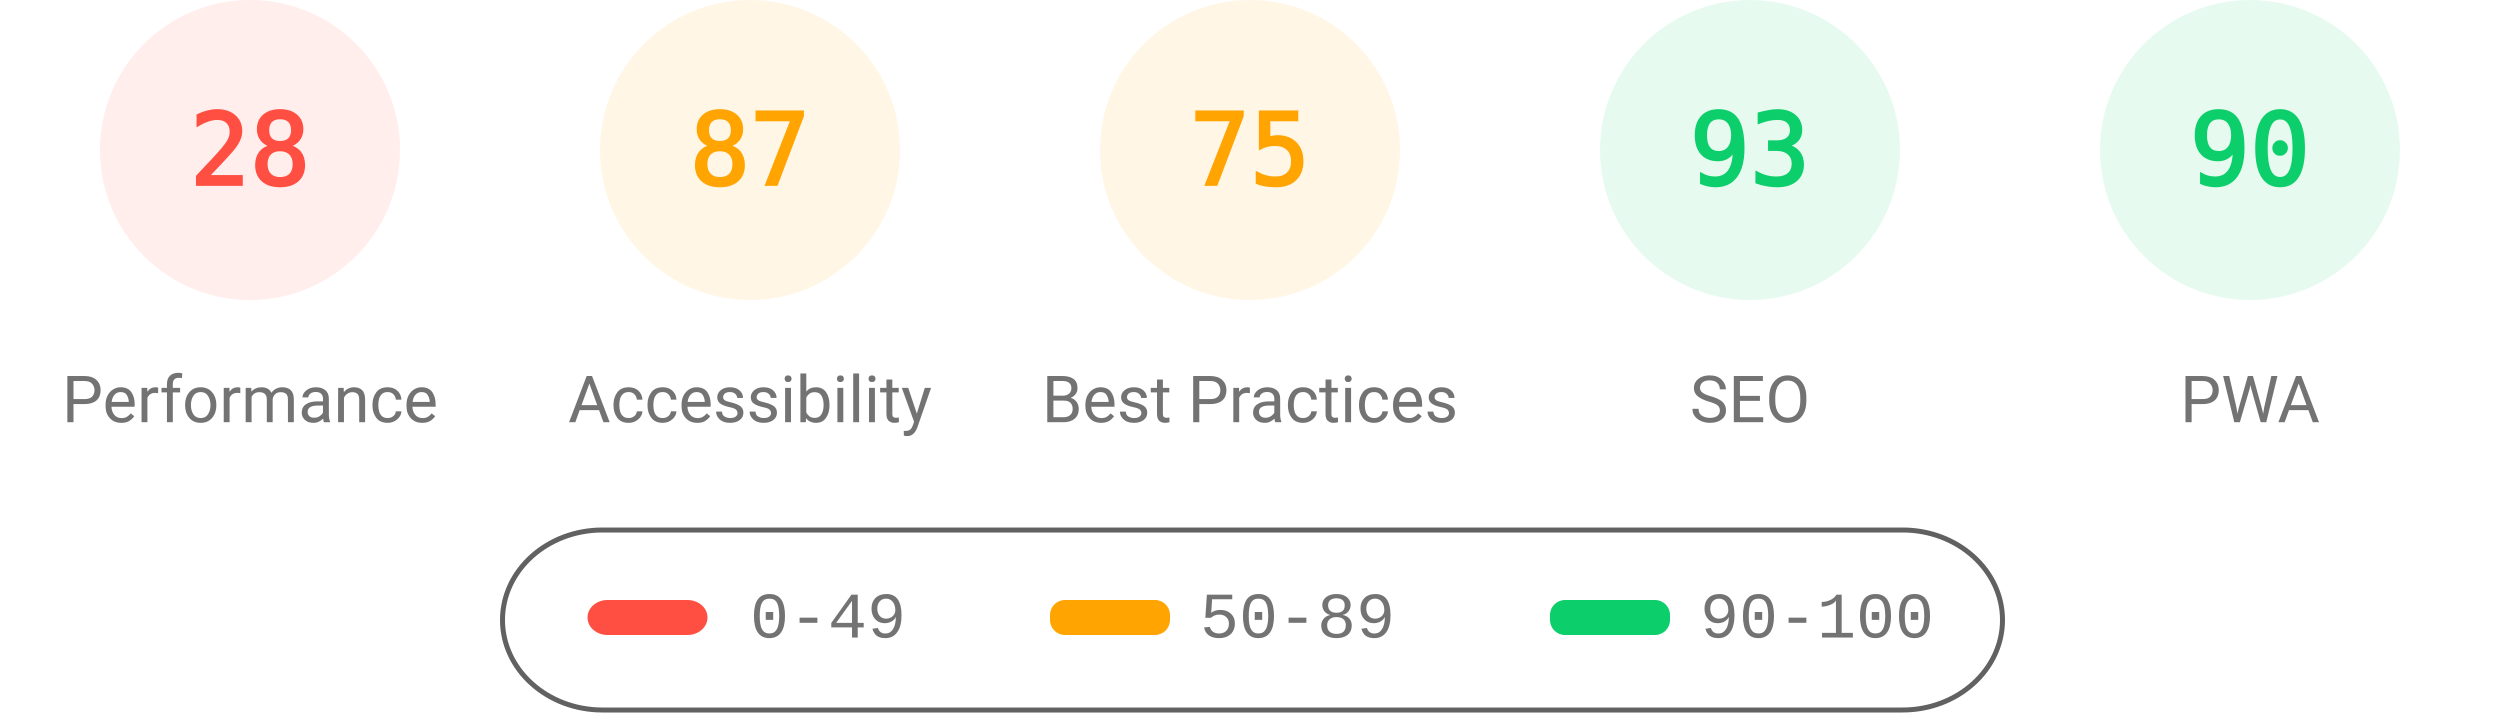
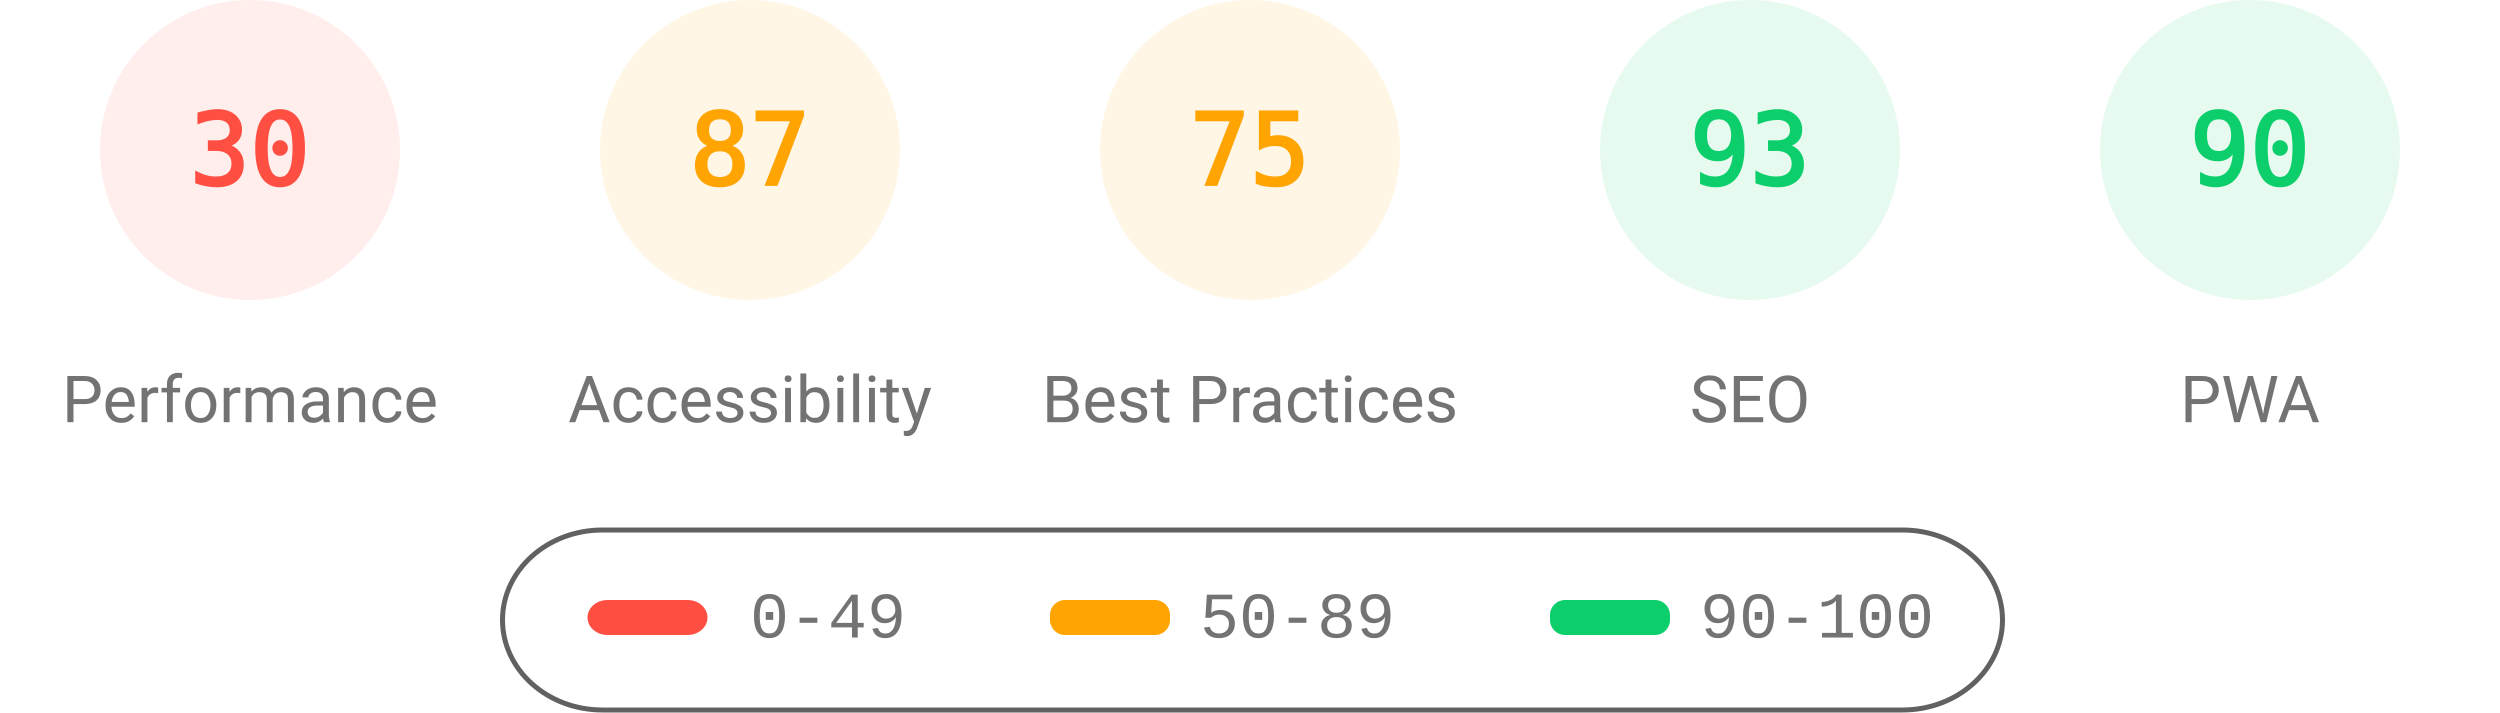
<svg xmlns="http://www.w3.org/2000/svg" fill="none" width="1000" height="285">
  <style>.gauge-base{opacity:.1}.gauge-arc{fill:none;animation-delay:250ms;stroke-linecap:round;transform:rotate(-90deg);transform-origin:100px 60px;animation:load-gauge 1s ease forwards}.guage-text{font-size:40px;font-family:monospace;text-align:center}.guage-red{color:#ff4e42;fill:#ff4e42;stroke:#ff4e42}.guage-orange{color:#ffa400;fill:#ffa400;stroke:#ffa400}.guage-green{color:#0cce6b;fill:#0cce6b;stroke:#0cce6b}.guage-undefined{color:#5c5c5c;fill:#5c5c5c;stroke:#5c5c5c}.guage-title{color:#737373;fill:#737373;stroke:none;font-size:26px;line-height:26px;font-family:Roboto,Halvetica,Arial,sans-serif}@keyframes load-gauge{from{stroke-dasharray:0 352.858}}</style>
  <svg class="guage-div guage-perf guage-red" viewBox="0 0 200 200" width="200" height="200">
    <circle class="gauge-base" r="56" cx="100" cy="60" stroke-width="8" />
-     <circle class="gauge-arc guage-arc-1" r="56" cx="100" cy="60" stroke-width="8" style="stroke-dasharray:98.52,351.858" />
-     <text class="guage-text" x="100" y="60" alignment-baseline="central" dominant-baseline="central" text-anchor="middle">28</text>
+     <circle class="gauge-arc guage-arc-1" r="56" cx="100" cy="60" stroke-width="8" style="stroke-dasharray:105.557,351.858" />
+     <text class="guage-text" x="100" y="60" alignment-baseline="central" dominant-baseline="central" text-anchor="middle">30</text>
    <text class="guage-title" x="100" y="160" alignment-baseline="central" dominant-baseline="central" text-anchor="middle">Performance</text>
  </svg>
  <svg class="guage-div guage-acc guage-orange" viewBox="0 0 200 200" width="200" height="200" x="200">
    <circle class="gauge-base" r="56" cx="100" cy="60" stroke-width="8" />
    <circle class="gauge-arc guage-arc-2" r="56" cx="100" cy="60" stroke-width="8" style="stroke-dasharray:306.116,351.858" />
    <text class="guage-text" x="100" y="60" alignment-baseline="central" dominant-baseline="central" text-anchor="middle">87</text>
    <text class="guage-title" x="100" y="160" alignment-baseline="central" dominant-baseline="central" text-anchor="middle">Accessibility</text>
  </svg>
  <svg class="guage-div guage-best guage-orange" viewBox="0 0 200 200" width="200" height="200" x="400">
    <circle class="gauge-base" r="56" cx="100" cy="60" stroke-width="8" />
    <circle class="gauge-arc guage-arc-3" r="56" cx="100" cy="60" stroke-width="8" style="stroke-dasharray:263.893,351.858" />
    <text class="guage-text" x="100" y="60" alignment-baseline="central" dominant-baseline="central" text-anchor="middle">75</text>
    <text class="guage-title" x="100" y="160" alignment-baseline="central" dominant-baseline="central" text-anchor="middle">Best Practices</text>
  </svg>
  <svg class="guage-div guage-seo guage-green" viewBox="0 0 200 200" width="200" height="200" x="600">
    <circle class="gauge-base" r="56" cx="100" cy="60" stroke-width="8" />
    <circle class="gauge-arc guage-arc-4" r="56" cx="100" cy="60" stroke-width="8" style="stroke-dasharray:327.228,351.858" />
    <text class="guage-text" x="100" y="60" alignment-baseline="central" dominant-baseline="central" text-anchor="middle">93</text>
    <text class="guage-title" x="100" y="160" alignment-baseline="central" dominant-baseline="central" text-anchor="middle">SEO</text>
  </svg>
  <svg class="guage-div guage-pwa guage-green" viewBox="0 0 200 200" width="200" height="200" x="800">
    <circle class="gauge-base" r="56" cx="100" cy="60" stroke-width="8" />
    <circle class="gauge-arc guage-arc-4" r="56" cx="100" cy="60" stroke-width="8" style="stroke-dasharray:316.672,351.858" />
    <text class="guage-text" x="100" y="60" alignment-baseline="central" dominant-baseline="central" text-anchor="middle">90</text>
    <text class="guage-title" x="100" y="160" alignment-baseline="central" dominant-baseline="central" text-anchor="middle">PWA</text>
  </svg>
  <svg width="604" height="76" x="200" y="210">
    <path fill="none" id="canvas_background" d="M-1-1h604v80H-1z" />
    <rect fill-opacity="0" stroke="#616161" stroke-width="2" rx="40" id="svg_2" height="72" width="600" y="2" x="1" fill="#000" />
    <rect stroke="#000" rx="8" id="svg_3" height="14" width="48" y="30" x="35" stroke-opacity="null" stroke-width="0" fill="#ff4e42" />
    <rect stroke="#000" rx="6" id="svg_4" height="14" width="48" y="30" x="220" stroke-opacity="null" stroke-width="0" fill="#ffa400" />
    <rect stroke="#000" rx="6" id="svg_5" height="14" width="48" y="30" x="420" stroke-opacity="null" stroke-width="0" fill="#0cce6b" />
    <text xml:space="preserve" text-anchor="start" font-family="'Courier New', Courier, monospace" font-size="26" id="svg_6" y="45" x="100" stroke-opacity="null" stroke-width="0" stroke="#000" fill="#737373">0-49</text>
    <text xml:space="preserve" text-anchor="start" font-family="'Courier New', Courier, monospace" font-size="26" id="svg_7" y="45" x="280" stroke-opacity="null" stroke-width="0" stroke="#000" fill="#737373">50-89</text>
    <text xml:space="preserve" text-anchor="start" font-family="'Courier New', Courier, monospace" font-size="26" id="svg_8" y="45" x="480" stroke-opacity="null" stroke-width="0" stroke="#000" fill="#737373">90-100</text>
  </svg>
</svg>
